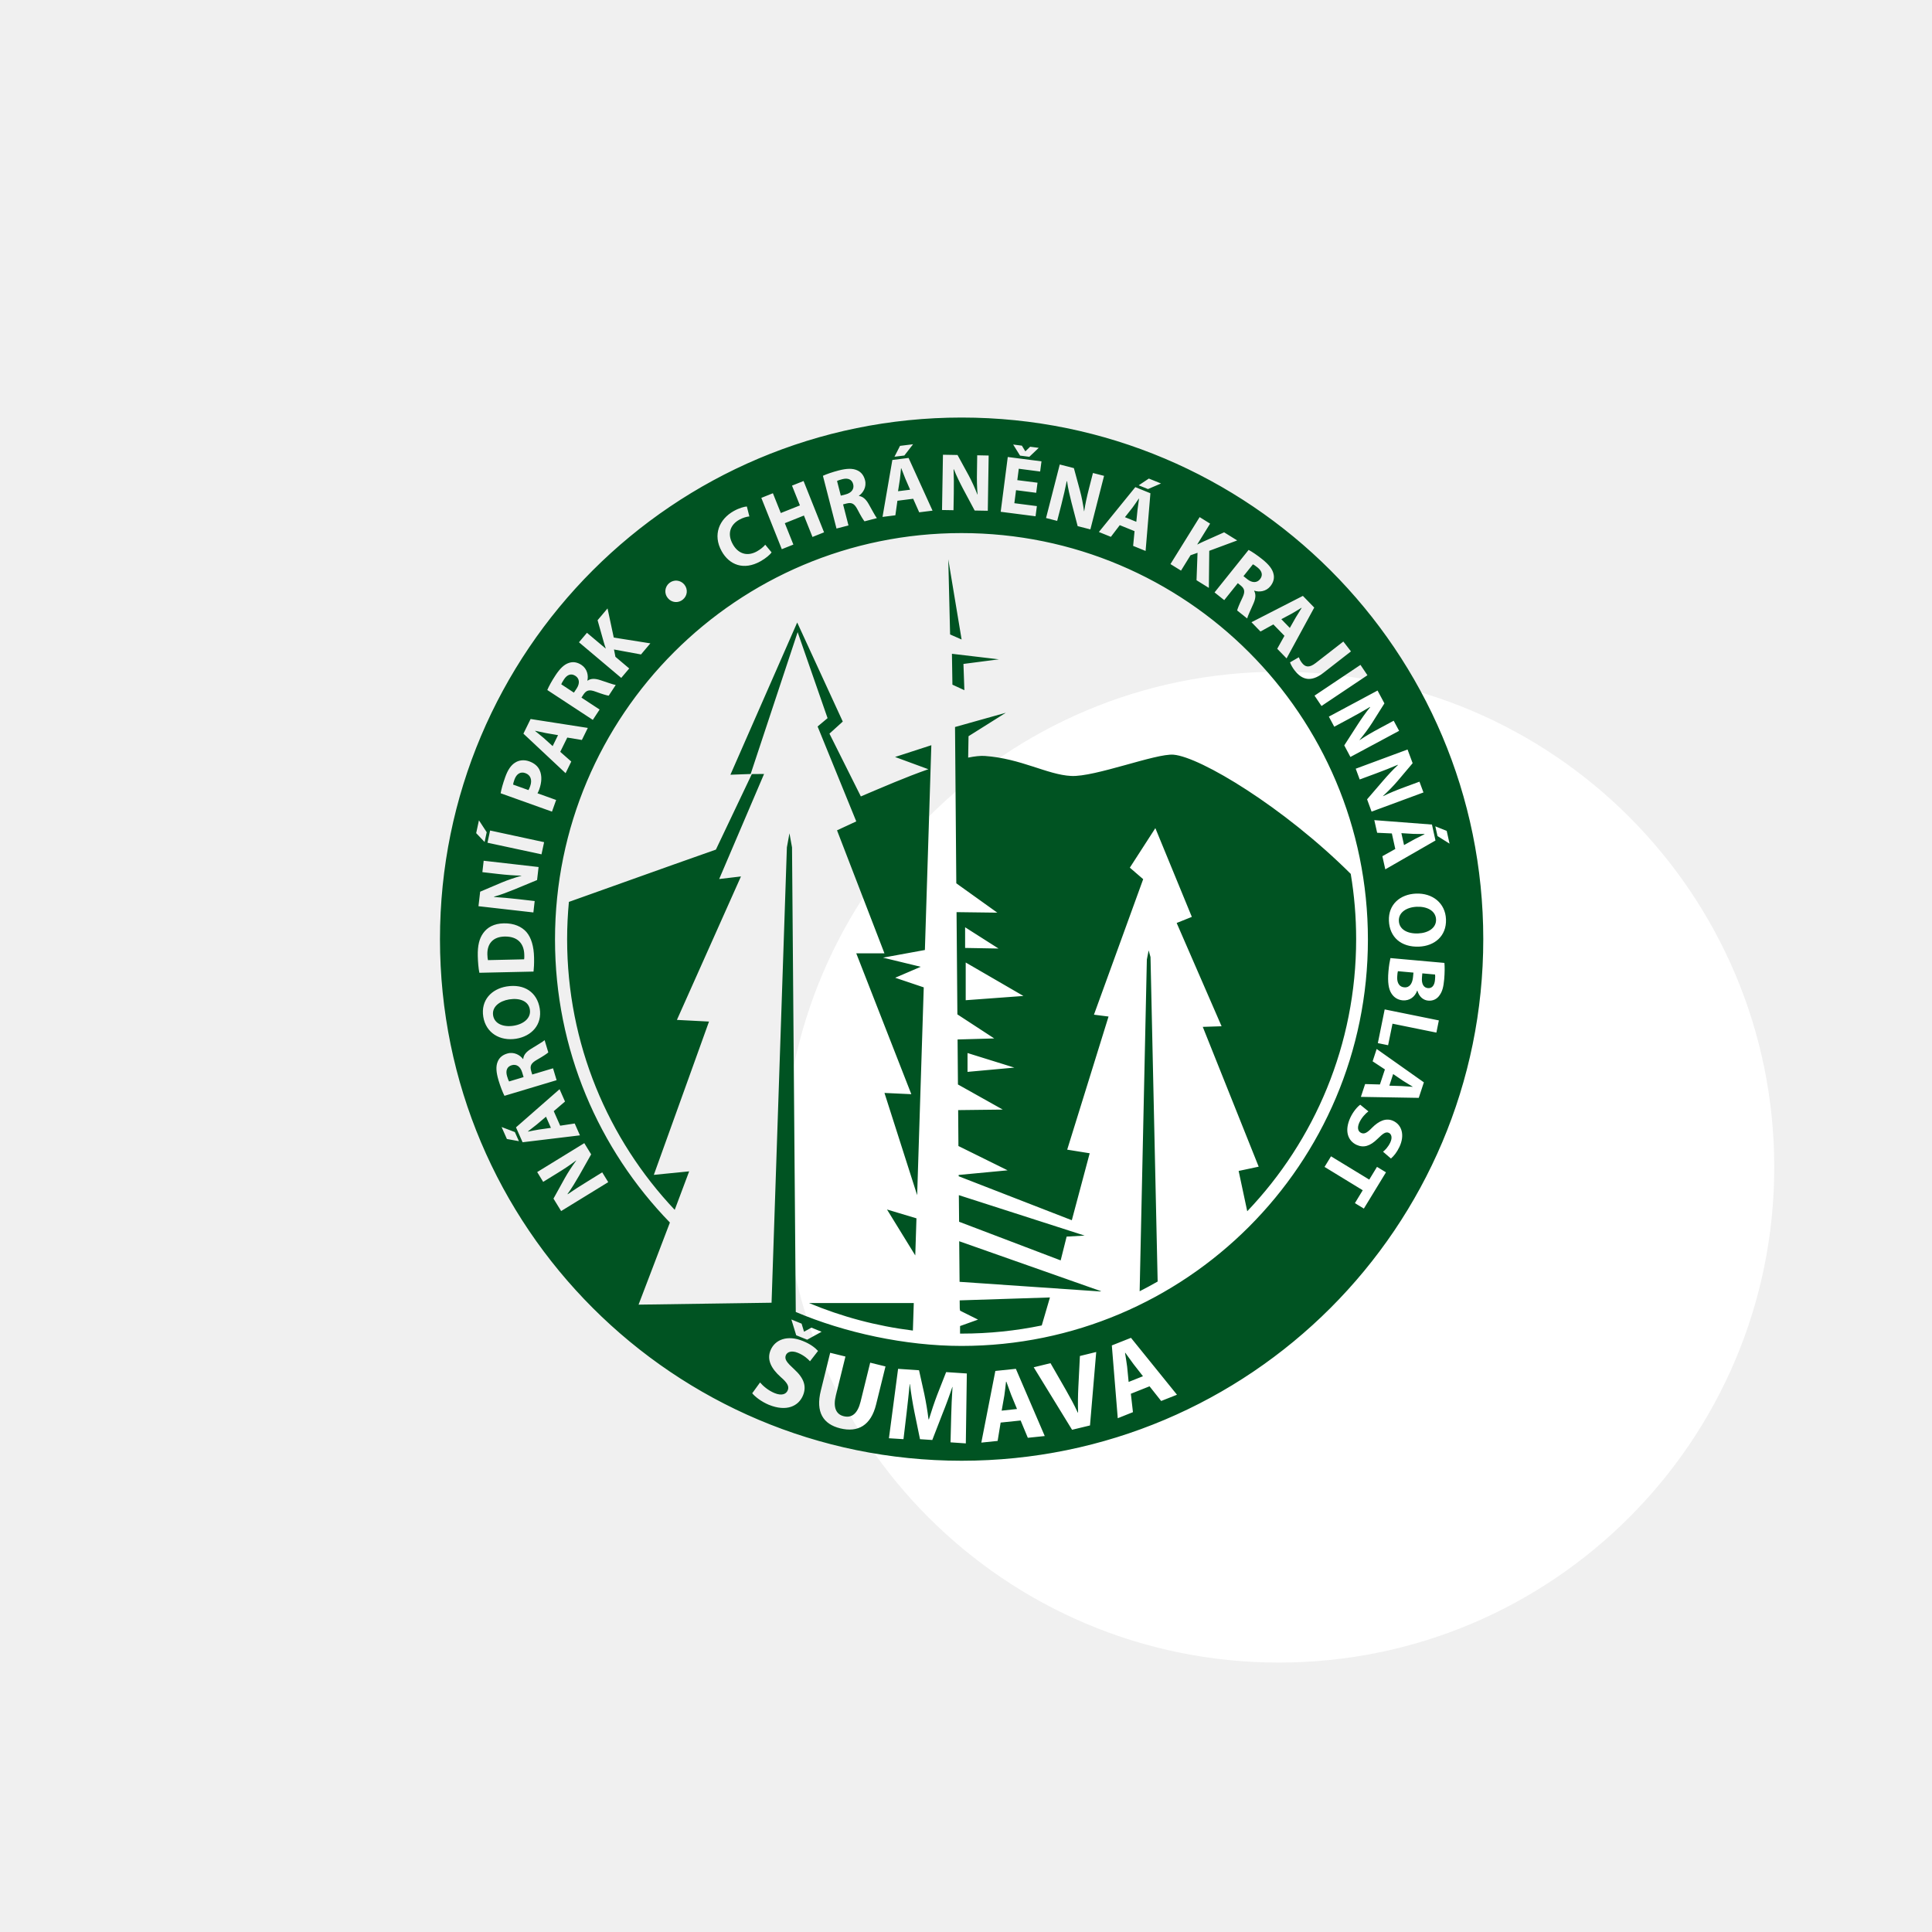
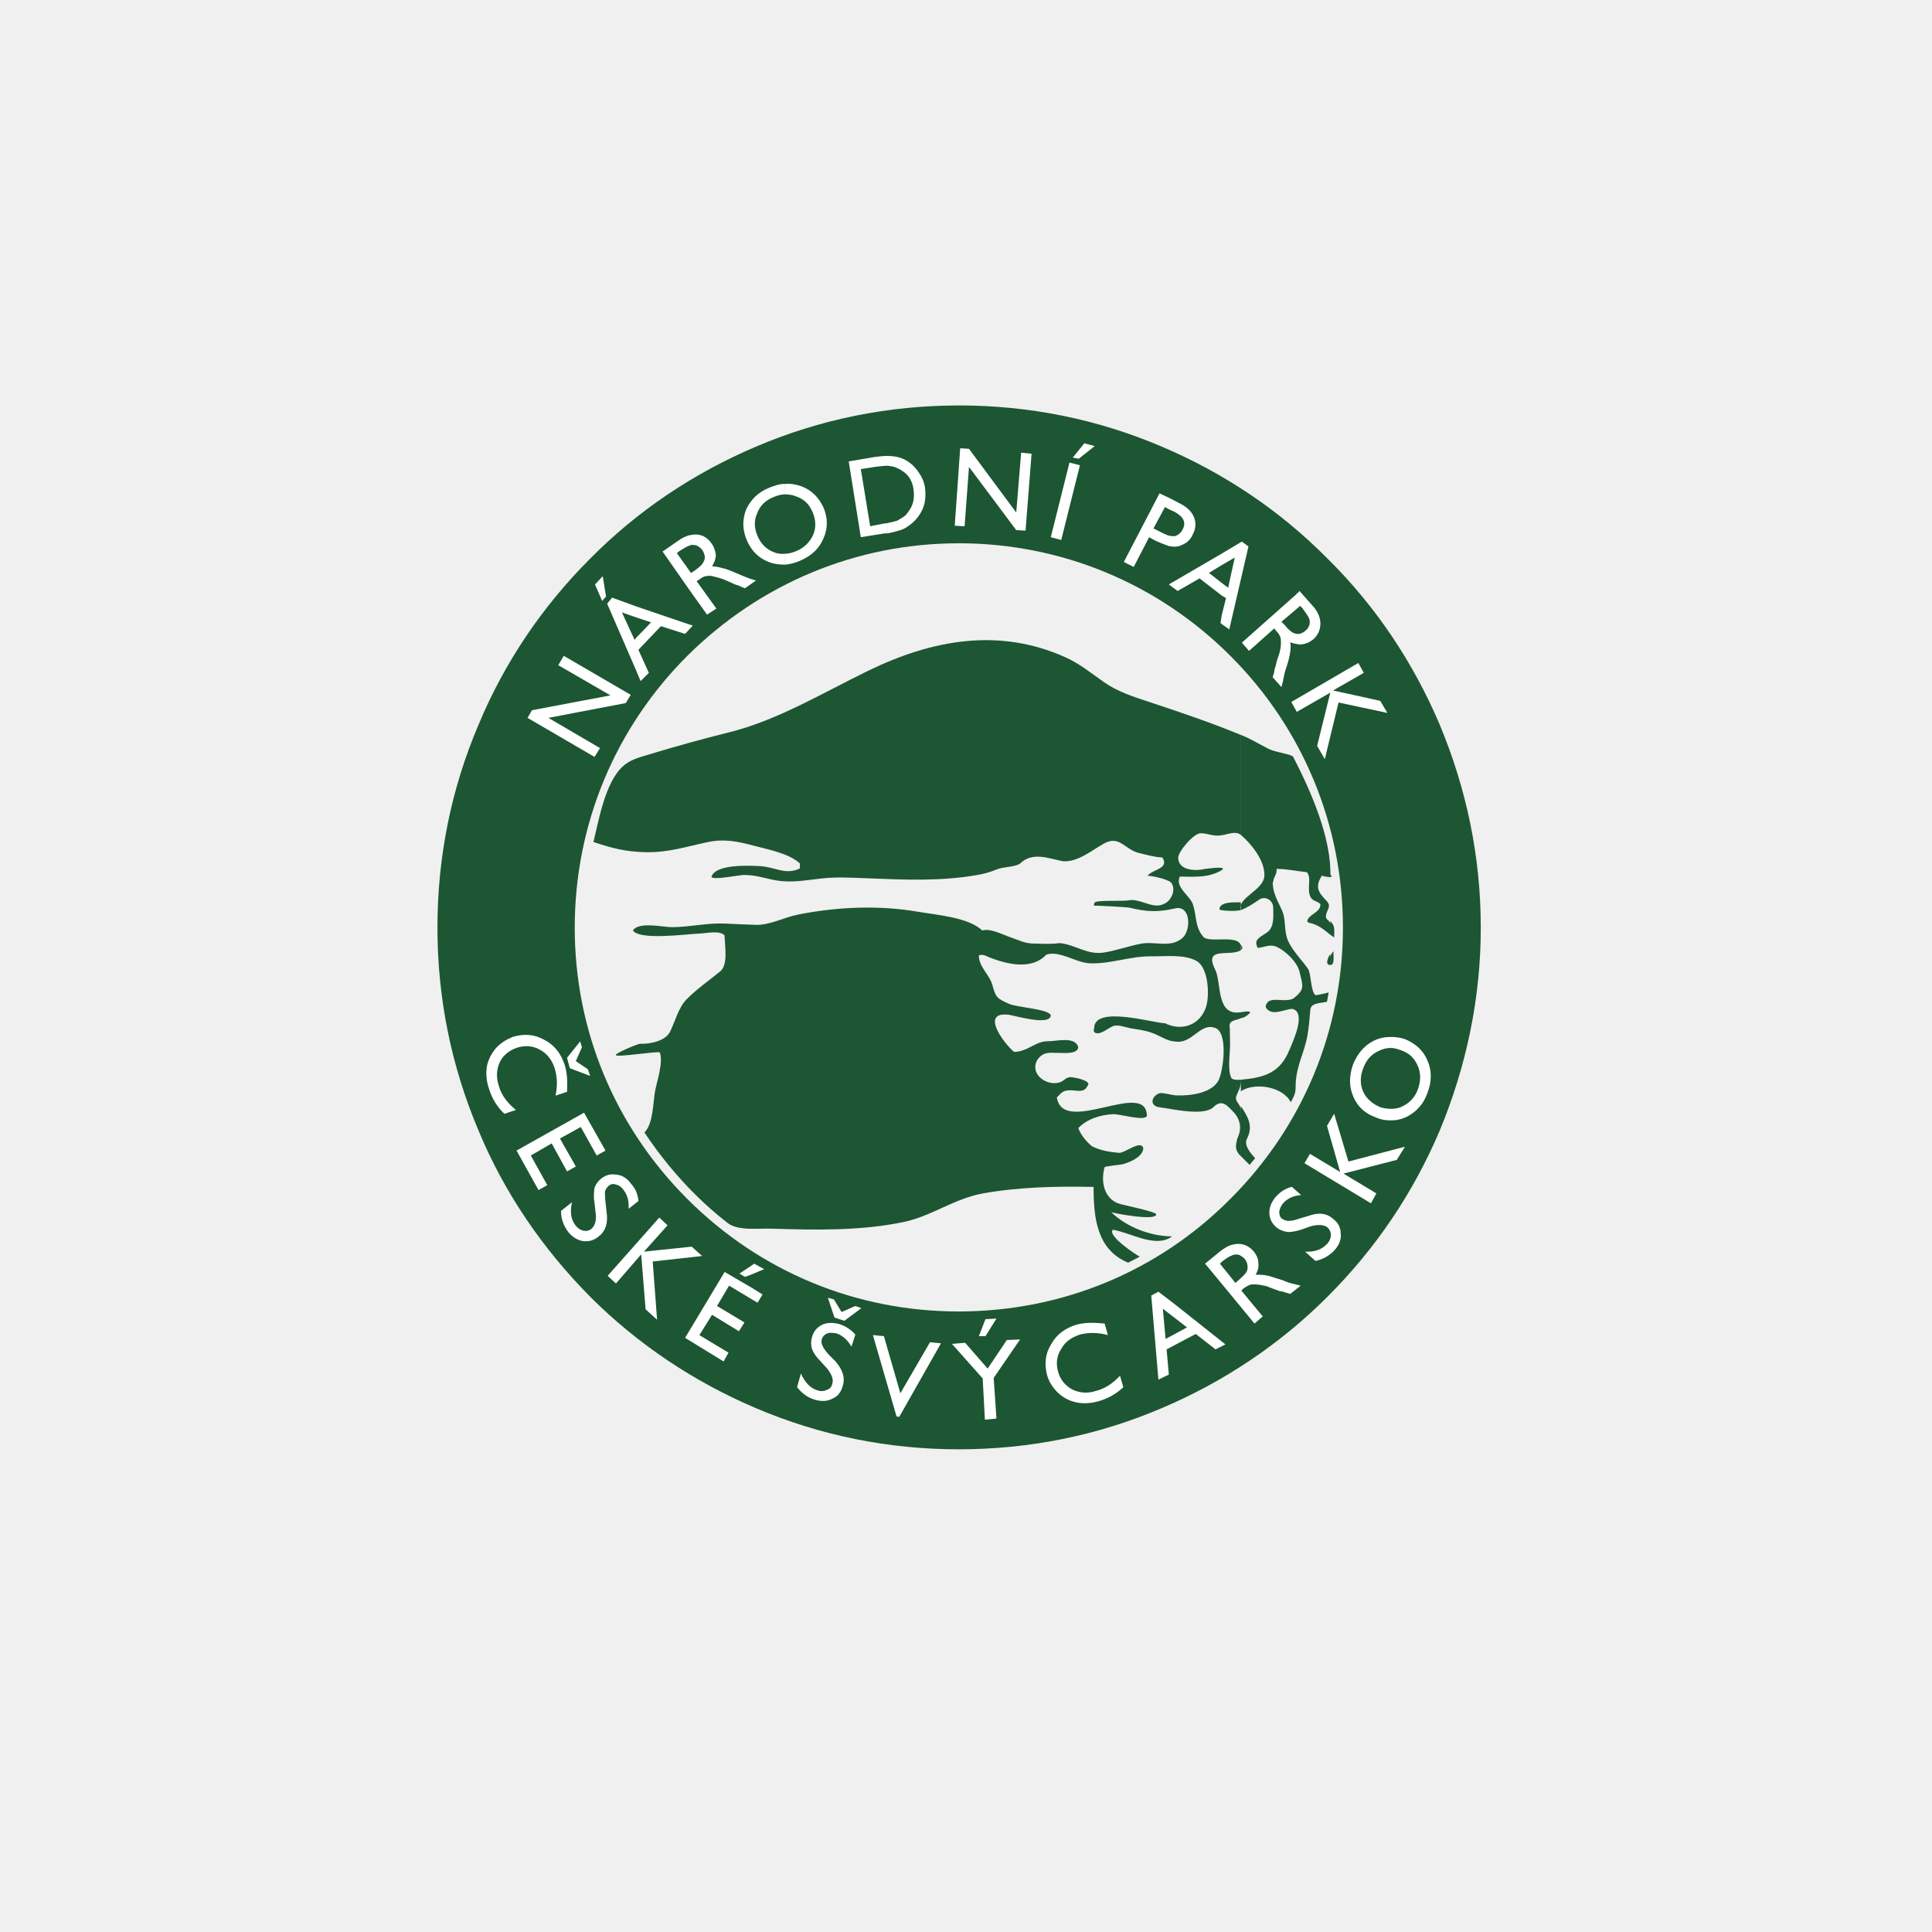
- <svg xmlns="http://www.w3.org/2000/svg" version="1.1" id="Layer_2" x="0px" y="0px" width="100px" height="100px" viewBox="0 0 100 100" enable-background="new 0 0 100 100" xml:space="preserve">
-   <polygon fill-rule="evenodd" clip-rule="evenodd" fill="#FFFFFF" points="48.22,67.893 48.757,67.946 46.717,71.543 46.583,71.517   45.429,67.544 45.966,67.598 46.771,70.389 " />
-   <path fill-rule="evenodd" clip-rule="evenodd" fill="#FFFFFF" d="M51.469,66.738l-0.537,0.859h-0.322l0.322-0.832L51.469,66.738  L51.469,66.738z M51.979,67.785l0.645-0.026l-1.289,1.878l0.135,1.986l-0.564,0.055l-0.107-2.014l-1.502-1.69l0.645-0.054l1.1,1.262  L51.979,67.785z" />
-   <path fill-rule="evenodd" clip-rule="evenodd" fill="#FFFFFF" d="M57.508,69.53l0.162,0.563c-0.35,0.322-0.752,0.563-1.262,0.697  c-0.402,0.107-0.779,0.107-1.102,0.027s-0.617-0.241-0.859-0.482c-0.24-0.242-0.43-0.537-0.51-0.859  c-0.133-0.537-0.08-1.047,0.215-1.503c0.27-0.483,0.699-0.778,1.234-0.94c0.404-0.107,0.832-0.107,1.369-0.053l0.162,0.563  c-0.51-0.134-0.939-0.134-1.369-0.026c-0.402,0.134-0.725,0.348-0.912,0.697c-0.215,0.322-0.27,0.697-0.162,1.101  s0.35,0.698,0.697,0.886c0.322,0.161,0.727,0.215,1.129,0.08C56.756,70.174,57.158,69.906,57.508,69.53z" />
-   <path fill-rule="evenodd" clip-rule="evenodd" fill="#FFFFFF" d="M66.193,86.054c14.162,0,25.642-11.479,25.642-25.642  c0-14.162-11.479-25.642-25.642-25.642S40.551,46.25,40.551,60.412C40.551,74.574,52.031,86.054,66.193,86.054L66.193,86.054z" />
-   <g>
-     <path fill-rule="evenodd" clip-rule="evenodd" fill="#005322" d="M73.139,50.562l0.021-0.22l-0.805-0.073   c-0.019,0.064-0.025,0.139-0.033,0.249c-0.027,0.291,0.063,0.56,0.363,0.586C72.975,51.131,73.111,50.882,73.139,50.562   L73.139,50.562z M73.905,51.144c0.215,0.021,0.346-0.136,0.37-0.427c0.015-0.143,0.013-0.224,0.004-0.276l-0.66-0.06l-0.019,0.214   C73.571,50.936,73.694,51.125,73.905,51.144L73.905,51.144z M74.33,47.589c-0.019-0.444-0.462-0.677-0.996-0.655   c-0.538,0.022-0.948,0.297-0.929,0.729v0.004c0.017,0.437,0.438,0.671,0.997,0.647C73.916,48.295,74.347,48.036,74.33,47.589   L74.33,47.589z M72.109,55.592l-0.196,0.602l0.632,0.021c0.176,0.008,0.396,0.028,0.569,0.039l0.002-0.011   c-0.147-0.092-0.34-0.201-0.484-0.295L72.109,55.592L72.109,55.592z M58.668,70.603c-0.133-0.179-0.295-0.409-0.422-0.583   l-0.014,0.006c0.035,0.219,0.08,0.495,0.108,0.709l0.078,0.794l0.742-0.296L58.668,70.603L58.668,70.603z M51.985,72.229   l-0.139,0.786l0.794-0.086l-0.304-0.737c-0.08-0.209-0.172-0.473-0.247-0.676l-0.017,0.002   C52.046,71.735,52.018,72.015,51.985,72.229L51.985,72.229z M59.361,49.664l-0.373,17.171c0.315-0.16,0.626-0.327,0.932-0.503   l-0.37-16.795l-0.096-0.346L59.361,49.664L59.361,49.664z M54.345,67.156l-4.672,0.151l0.004,0.419l0.015,0.114l0.93,0.463   l-0.93,0.333v0.391c0.027,0,0.056,0,0.083,0c1.421,0,2.807-0.146,4.146-0.422L54.345,67.156L54.345,67.156z M56.997,66.835   l-7.349-2.589l0.019,2.101l7.282,0.499L56.997,66.835L56.997,66.835z M56.141,63.954l-6.511-2.093l0.013,1.377l5.257,2l0.309-1.232   L56.141,63.954L56.141,63.954z M51.683,49.096l-1.729-0.031v-1.07L51.683,49.096L51.683,49.096z M49.985,49.819l2.987,1.732   l-2.987,0.22V49.819L49.985,49.819z M52.502,55.259l-2.423,0.221v-0.975L52.502,55.259L52.502,55.259z M52.062,36.892l-2.63,0.738   l0.066,8.09l2.122,1.519l-2.109-0.027l0.043,5.292l1.907,1.245l-1.897,0.054l0.019,2.329l2.32,1.3l-2.309,0.027l0.014,1.859   l2.546,1.258l-2.533,0.239v0.068l5.856,2.276l0.925-3.466l-1.164-0.187l2.14-6.89l-0.755-0.096l2.548-7.014l-0.691-0.596   l1.321-2.046l1.888,4.594l-0.785,0.315l2.325,5.346l-0.974,0.031l2.894,7.237l-1.037,0.221l0.445,2.086   c3.492-3.664,5.637-8.626,5.637-14.084c0-1.15-0.096-2.279-0.28-3.378c-3.462-3.448-7.779-6.049-9.168-6.169   c-0.913-0.079-4.079,1.167-5.309,1.1c-1.229-0.062-2.588-0.905-4.466-1.035c-0.224-0.015-0.516,0.016-0.859,0.086l0.019-1.108   L52.062,36.892L52.062,36.892z M51.703,34.127l-2.431-0.287l0.025,1.598l0.619,0.286l-0.048-1.359L51.703,34.127L51.703,34.127z    M49.773,33.101l-0.69-4.148l0.094,3.886L49.773,33.101L49.773,33.101z M45.911,62.603l1.463,2.378l0.062-1.92L45.911,62.603   L45.911,62.603z M47.297,67.444h-5.425c1.69,0.708,3.497,1.192,5.379,1.426L47.297,67.444L47.297,67.444z M38.854,40.062   l2.432-7.342l1.549,4.451l-0.516,0.432l2.001,4.912l-0.996,0.463l2.455,6.367h-1.459l2.85,7.29l-1.39-0.065l1.692,5.292   l0.341-10.756l-1.478-0.498l1.322-0.567l-1.952-0.473l2.167-0.396l0.334-10.6l-1.878,0.609l1.723,0.634   c-1.203,0.421-2.34,0.921-3.494,1.408l-1.625-3.25l0.69-0.625l-2.359-5.128l-3.457,7.88L38.854,40.062L38.854,40.062z    M29.354,48.612c0,5.421,2.117,10.354,5.569,14.01l0.748-1.993l-1.829,0.182l2.856-7.935l-1.661-0.086l3.315-7.425l-1.127,0.133   l2.323-5.438l-0.634,0.006l-1.859,3.909c-2.895,1.017-6.222,2.218-7.609,2.707C29.387,47.317,29.354,47.961,29.354,48.612   L29.354,48.612z M27.777,58.209c-0.136,0.11-0.313,0.243-0.448,0.349l0.006,0.014c0.17-0.034,0.387-0.08,0.556-0.106l0.625-0.088   l-0.255-0.578L27.777,58.209L27.777,58.209z M26.488,55.135c-0.248,0.072-0.327,0.283-0.242,0.569   c0.044,0.149,0.078,0.233,0.104,0.272l0.751-0.225l-0.073-0.243C26.936,55.199,26.727,55.064,26.488,55.135L26.488,55.135z    M25.524,52.56c0.071,0.438,0.539,0.617,1.066,0.531c0.533-0.086,0.905-0.409,0.835-0.837l0-0.004   c-0.071-0.43-0.517-0.609-1.07-0.521C25.85,51.811,25.452,52.119,25.524,52.56L25.524,52.56z M25.226,49.403   c0.003,0.142,0.017,0.237,0.031,0.293l1.872-0.042c0.012-0.056,0.01-0.148,0.008-0.225c-0.009-0.59-0.341-0.968-1.023-0.954   C25.518,48.489,25.212,48.844,25.226,49.403L25.226,49.403z M27.193,40.017c-0.247-0.089-0.456,0.029-0.566,0.337   c-0.043,0.12-0.065,0.207-0.069,0.256l0.795,0.285c0.03-0.049,0.055-0.107,0.088-0.199C27.558,40.372,27.465,40.113,27.193,40.017   L27.193,40.017z M28.605,38.618l0.279-0.567l-0.623-0.107c-0.173-0.033-0.39-0.083-0.557-0.118l-0.005,0.011   c0.135,0.109,0.309,0.247,0.438,0.358L28.605,38.618L28.605,38.618z M29.847,35.637c0.177-0.269,0.146-0.517-0.063-0.654   c-0.216-0.142-0.428-0.068-0.591,0.181c-0.085,0.131-0.128,0.21-0.143,0.255l0.655,0.432L29.847,35.637L29.847,35.637z    M44.161,25.065c-0.062-0.25-0.27-0.338-0.557-0.264c-0.152,0.04-0.237,0.069-0.279,0.094l0.195,0.76l0.246-0.063   C44.078,25.512,44.223,25.309,44.161,25.065L44.161,25.065z M46.482,25.426l0.626-0.078l-0.251-0.58   c-0.067-0.164-0.146-0.371-0.208-0.531l-0.012,0.002c-0.017,0.173-0.036,0.395-0.058,0.564L46.482,25.426L46.482,25.426z    M58.879,26.377c0.021-0.175,0.053-0.394,0.076-0.563l-0.013-0.005c-0.097,0.143-0.222,0.327-0.323,0.464l-0.392,0.496l0.588,0.238   L58.879,26.377L58.879,26.377z M65.218,29.979c0.162-0.202,0.108-0.419-0.125-0.605c-0.122-0.097-0.197-0.146-0.241-0.166   l-0.49,0.613l0.198,0.158C64.812,30.181,65.062,30.174,65.218,29.979L65.218,29.979z M66.322,32.049l0.439,0.453l0.312-0.55   c0.09-0.151,0.21-0.339,0.3-0.485l-0.01-0.008c-0.149,0.091-0.335,0.208-0.484,0.292L66.322,32.049L66.322,32.049z M73.224,43.434   c0.156-0.081,0.356-0.177,0.508-0.255l-0.002-0.013c-0.173,0-0.396,0.002-0.567-0.004l-0.628-0.038l0.138,0.617L73.224,43.434   L73.224,43.434z M74.881,43.006l0.147,0.661l-0.622-0.391l-0.114-0.505L74.881,43.006L74.881,43.006z M74.118,42.679l0.182,0.825   l-2.597,1.493l-0.152-0.68l0.669-0.374l-0.178-0.804l-0.761-0.035l-0.147-0.654L74.118,42.679L74.118,42.679z M73.678,41.017   l-2.685,0.992l-0.233-0.636l0.822-0.956c0.23-0.267,0.507-0.572,0.773-0.817l-0.005-0.015c-0.352,0.152-0.728,0.3-1.163,0.461   l-0.809,0.299l-0.206-0.557l2.682-0.994l0.264,0.709l-0.779,0.921c-0.223,0.264-0.499,0.542-0.757,0.778l0.004,0.008   c0.342-0.167,0.699-0.314,1.104-0.463l0.781-0.288L73.678,41.017L73.678,41.017z M72.418,37.828l-2.521,1.352l-0.318-0.599   l0.683-1.061c0.192-0.297,0.426-0.637,0.656-0.915l-0.008-0.014c-0.327,0.198-0.679,0.397-1.09,0.617l-0.759,0.407l-0.28-0.523   l2.521-1.35l0.355,0.665l-0.643,1.02c-0.186,0.292-0.422,0.605-0.645,0.874l0.005,0.007c0.315-0.212,0.65-0.406,1.031-0.61   l0.732-0.393L72.418,37.828L72.418,37.828z M70.778,34.95L68.4,36.542l-0.36-0.536l2.378-1.592L70.778,34.95L70.778,34.95z    M69.926,33.716l-1.426,1.11c-0.645,0.5-1.108,0.366-1.49-0.125c-0.097-0.122-0.194-0.29-0.239-0.417l0.455-0.264   c0.033,0.089,0.085,0.193,0.164,0.292c0.166,0.214,0.368,0.273,0.716,0.002l1.425-1.108L69.926,33.716L69.926,33.716z    M68.025,31.448l-1.432,2.631l-0.484-0.499l0.374-0.67l-0.574-0.59l-0.667,0.367l-0.466-0.481l2.661-1.363L68.025,31.448   L68.025,31.448z M65.918,29.709c0.053,0.214,0,0.429-0.164,0.634c-0.227,0.282-0.585,0.315-0.834,0.23l-0.006,0.011   c0.104,0.187,0.075,0.402-0.035,0.653c-0.133,0.311-0.301,0.654-0.326,0.775l-0.518-0.414c0.021-0.092,0.107-0.316,0.265-0.642   c0.161-0.332,0.124-0.482-0.082-0.651l-0.149-0.12l-0.703,0.878l-0.501-0.4l1.763-2.2c0.188,0.1,0.441,0.271,0.714,0.489   C65.67,29.217,65.862,29.453,65.918,29.709L65.918,29.709z M64.037,27.973l-1.446,0.537l-0.021,1.919l-0.638-0.396l0.052-1.421   l-0.364,0.129l-0.491,0.794l-0.546-0.338l1.51-2.431l0.542,0.337l-0.665,1.075l0.006,0.005c0.112-0.06,0.225-0.111,0.335-0.162   l1.05-0.468L64.037,27.973L64.037,27.973z M60.094,25.025l-0.675,0.289l-0.48-0.194l0.525-0.35L60.094,25.025L60.094,25.025z    M58.764,25.214l0.781,0.317l-0.249,2.986l-0.645-0.262l0.073-0.763l-0.765-0.31l-0.46,0.605l-0.621-0.251L58.764,25.214   L58.764,25.214z M57.146,24.63l-0.708,2.771l-0.659-0.169l-0.318-1.22c-0.087-0.342-0.183-0.743-0.23-1.102l-0.017-0.004   c-0.075,0.375-0.166,0.768-0.28,1.22l-0.215,0.835l-0.576-0.148l0.71-2.771l0.731,0.188l0.315,1.162   c0.092,0.334,0.163,0.721,0.21,1.065l0.009,0.002c0.057-0.375,0.139-0.752,0.247-1.171l0.206-0.806L57.146,24.63L57.146,24.63z    M53.907,23.879l-0.069,0.527l-1.106-0.144l-0.076,0.59l1.046,0.133l-0.069,0.522l-1.043-0.135l-0.087,0.674l1.166,0.15   l-0.069,0.526l-1.804-0.232l0.366-2.836L53.907,23.879L53.907,23.879z M53.765,23.181l-0.487,0.463l-0.48-0.062l-0.357-0.573   l0.451,0.058l0.176,0.289l0.009,0.001l0.243-0.234L53.765,23.181L53.765,23.181z M51.173,23.578l-0.045,2.859l-0.679-0.012   l-0.595-1.113c-0.164-0.312-0.349-0.68-0.48-1.018h-0.017c0.017,0.383,0.017,0.786,0.011,1.252l-0.015,0.862l-0.594-0.01   l0.048-2.861l0.754,0.013l0.578,1.058c0.164,0.303,0.324,0.663,0.451,0.988h0.009c-0.033-0.379-0.04-0.766-0.031-1.198l0.012-0.832   L51.173,23.578L51.173,23.578z M48.268,26.431l-0.69,0.086l-0.312-0.701l-0.816,0.103l-0.106,0.753l-0.665,0.083l0.509-2.947   l0.84-0.105L48.268,26.431L48.268,26.431z M47.26,22.994l-0.451,0.583l-0.511,0.063l0.287-0.562L47.26,22.994L47.26,22.994z    M45.387,26.818l-0.64,0.166c-0.062-0.072-0.189-0.275-0.355-0.598c-0.168-0.328-0.31-0.389-0.569-0.326l-0.185,0.047l0.279,1.09   l-0.62,0.16l-0.703-2.73c0.193-0.089,0.482-0.189,0.819-0.277c0.411-0.104,0.715-0.117,0.954-0.007   c0.202,0.087,0.341,0.258,0.407,0.512c0.09,0.351-0.1,0.657-0.316,0.804l0.004,0.013c0.212,0.029,0.366,0.182,0.501,0.419   C45.132,26.385,45.307,26.726,45.387,26.818L45.387,26.818z M41.592,24.897l1.061,2.656l-0.599,0.24l-0.443-1.109l-0.989,0.396   l0.443,1.107l-0.599,0.239l-1.06-2.656l0.599-0.24l0.409,1.024l0.99-0.394l-0.41-1.024L41.592,24.897L41.592,24.897z    M39.178,28.539c0.175-0.097,0.342-0.233,0.431-0.345l0.329,0.399c-0.074,0.104-0.278,0.294-0.579,0.462   c-0.863,0.481-1.61,0.187-2.006-0.525c-0.472-0.849-0.127-1.657,0.628-2.08c0.294-0.162,0.55-0.227,0.676-0.234l0.13,0.514   c-0.138,0.014-0.32,0.059-0.524,0.172c-0.447,0.247-0.645,0.712-0.333,1.268C38.207,28.667,38.679,28.817,39.178,28.539   L39.178,28.539z M35.343,31.035l-0.002,0.001c-0.232,0.192-0.574,0.165-0.773-0.077c-0.202-0.24-0.162-0.586,0.073-0.78   c0.236-0.194,0.58-0.164,0.78,0.078C35.617,30.497,35.584,30.838,35.343,31.035L35.343,31.035z M33.662,33.3l-0.484,0.574   l-1.398-0.257l0.074,0.379l0.714,0.603l-0.413,0.489l-2.188-1.844l0.414-0.49l0.968,0.814l0.005-0.006   c-0.043-0.12-0.078-0.238-0.112-0.355l-0.311-1.105l0.515-0.61L31.768,33L33.662,33.3L33.662,33.3z M30.095,34.416   c0.301,0.198,0.369,0.552,0.308,0.807l0.011,0.007c0.176-0.123,0.393-0.112,0.653-0.028c0.323,0.104,0.682,0.238,0.803,0.252   l-0.363,0.554c-0.095-0.012-0.325-0.076-0.665-0.203c-0.346-0.131-0.491-0.079-0.642,0.142l-0.104,0.162l0.94,0.616l-0.352,0.536   l-2.356-1.546c0.082-0.195,0.229-0.465,0.42-0.755c0.232-0.354,0.449-0.568,0.699-0.648C29.658,34.24,29.875,34.271,30.095,34.416   L30.095,34.416z M27.464,37.216l2.961,0.461l-0.307,0.624l-0.756-0.125l-0.364,0.739l0.571,0.502l-0.294,0.603l-2.183-2.046   L27.464,37.216L27.464,37.216z M27.39,39.406c0.268,0.095,0.461,0.26,0.55,0.477c0.118,0.275,0.1,0.616-0.029,0.976   c-0.029,0.081-0.059,0.149-0.091,0.201l0.966,0.347L28.57,42.01l-2.657-0.951c0.036-0.2,0.106-0.472,0.24-0.844   c0.134-0.375,0.302-0.616,0.514-0.744C26.863,39.343,27.126,39.312,27.39,39.406L27.39,39.406z M25.368,42.987l2.795,0.603   l-0.135,0.63l-2.796-0.601L25.368,42.987L25.368,42.987z M25.192,43.076l-0.109,0.506l-0.436-0.459l0.143-0.663L25.192,43.076   L25.192,43.076z M24.73,49.482c-0.012-0.547,0.082-0.907,0.279-1.181c0.214-0.303,0.558-0.498,1.067-0.509   c0.547-0.011,0.93,0.18,1.169,0.446c0.257,0.296,0.386,0.756,0.398,1.317c0.008,0.334-0.009,0.576-0.027,0.734l-2.804,0.062   C24.765,50.115,24.738,49.806,24.73,49.482L24.73,49.482z M26.989,45.322c-0.38-0.005-0.766-0.036-1.194-0.084l-0.827-0.096   l0.067-0.59l2.842,0.325l-0.078,0.674l-1.165,0.482c-0.328,0.133-0.711,0.283-1.06,0.378l-0.002,0.017   c0.381,0.022,0.783,0.061,1.248,0.112l0.855,0.098l-0.067,0.59l-2.842-0.323l0.087-0.751l1.108-0.471   c0.318-0.134,0.691-0.258,1.027-0.353L26.989,45.322L26.989,45.322z M25.015,52.631c-0.14-0.866,0.432-1.443,1.209-1.572   c0.932-0.15,1.578,0.316,1.712,1.137l0.001,0.004c0.135,0.834-0.416,1.432-1.22,1.564C25.87,53.9,25.149,53.457,25.015,52.631   L25.015,52.631z M25.757,54.96c0.08-0.208,0.243-0.354,0.496-0.428c0.346-0.104,0.659,0.072,0.816,0.282l0.013-0.004   c0.02-0.214,0.167-0.374,0.398-0.518c0.287-0.182,0.62-0.368,0.709-0.453l0.191,0.634c-0.07,0.064-0.269,0.2-0.583,0.378   c-0.322,0.182-0.376,0.327-0.304,0.583l0.055,0.183l1.077-0.322l0.185,0.615l-2.699,0.809c-0.097-0.189-0.209-0.475-0.309-0.807   C25.682,55.504,25.657,55.201,25.757,54.96L25.757,54.96z M25.962,58.334l0.687,0.262l0.21,0.471l-0.622-0.113L25.962,58.334   L25.962,58.334z M27.049,59.123l-0.341-0.771l2.255-1.975l0.282,0.638l-0.583,0.499l0.333,0.752l0.752-0.114l0.271,0.613   L27.049,59.123L27.049,59.123z M27.805,60.666l2.438-1.497l0.355,0.58l-0.62,1.098c-0.176,0.306-0.387,0.659-0.602,0.952   l0.009,0.014c0.314-0.218,0.654-0.436,1.052-0.679l0.733-0.454l0.312,0.508l-2.438,1.496l-0.396-0.644l0.583-1.054   c0.168-0.305,0.386-0.63,0.591-0.911l-0.004-0.009c-0.302,0.231-0.625,0.445-0.994,0.67l-0.709,0.437L27.805,60.666L27.805,60.666z    M33.052,67.528l1.622-4.25c-3.679-3.787-5.947-8.952-5.947-14.648c0-11.618,9.418-21.038,21.038-21.038   c11.618,0,21.038,9.419,21.038,21.038c0,11.616-9.42,21.035-21.038,21.035c-2.91,0-6.057-0.688-8.576-1.758L40.995,43.86   l-0.133-0.729l-0.133,0.729l-0.793,23.569L33.052,67.528L33.052,67.528z M38.935,72.115l0.405-0.559   c0.156,0.185,0.432,0.42,0.754,0.551c0.348,0.142,0.591,0.071,0.68-0.147c0.085-0.207-0.027-0.393-0.373-0.693   c-0.476-0.427-0.719-0.884-0.521-1.37c0.233-0.572,0.89-0.809,1.673-0.488c0.385,0.153,0.628,0.341,0.788,0.515l-0.416,0.536   c-0.102-0.116-0.308-0.309-0.63-0.439c-0.328-0.134-0.55-0.044-0.62,0.124c-0.085,0.215,0.059,0.383,0.431,0.726   c0.503,0.457,0.651,0.878,0.46,1.349c-0.229,0.562-0.851,0.865-1.769,0.493C39.417,72.555,39.081,72.297,38.935,72.115   L38.935,72.115z M41.779,69.342l-0.567-0.229l-0.251-0.817l0.53,0.216l0.123,0.409l0.01,0.005l0.374-0.208l0.526,0.214   L41.779,69.342L41.779,69.342z M42.486,71.977l0.484-1.957l0.79,0.194l-0.497,2.017c-0.151,0.608,0.008,0.975,0.408,1.072   c0.417,0.103,0.719-0.133,0.873-0.756l0.497-2.015l0.792,0.195l-0.486,1.967c-0.266,1.085-0.939,1.464-1.856,1.238   C42.604,73.713,42.209,73.091,42.486,71.977L42.486,71.977z M46.011,74.444l0.474-3.593l1.084,0.073l0.273,1.229   c0.089,0.425,0.166,0.883,0.218,1.311h0.021c0.125-0.411,0.281-0.879,0.43-1.27l0.461-1.174l1.071,0.071l-0.052,3.619l-0.792-0.055   l0.035-1.383c0.013-0.436,0.031-0.952,0.067-1.482l-0.009-0.002c-0.149,0.452-0.334,0.955-0.503,1.37l-0.534,1.376l-0.636-0.042   l-0.292-1.422c-0.087-0.432-0.172-0.948-0.23-1.43l-0.01-0.002c-0.05,0.486-0.108,1.041-0.161,1.489l-0.162,1.364L46.011,74.444   L46.011,74.444z M50.793,74.669l0.726-3.709l1.062-0.11l1.495,3.479L53.2,74.42l-0.372-0.895l-1.035,0.107l-0.156,0.95   L50.793,74.669L50.793,74.669z M55.49,74.005l-1.985-3.235l0.869-0.212l0.793,1.38c0.221,0.391,0.428,0.761,0.618,1.178   l0.016-0.004c-0.014-0.444-0.008-0.888,0.014-1.317l0.081-1.609l0.844-0.207l-0.322,3.802L55.49,74.005L55.49,74.005z    M57.548,69.639l0.991-0.393l2.381,2.945l-0.818,0.324L59.5,71.755l-0.967,0.385l0.108,0.953l-0.786,0.314L57.548,69.639   L57.548,69.639z M68.558,60.399l0.335-0.548l1.979,1.205l0.401-0.659l0.465,0.282l-1.145,1.877l-0.463-0.282l0.405-0.667   L68.558,60.399L68.558,60.399z M71.993,59.964l-0.407-0.352c0.098-0.077,0.258-0.231,0.376-0.48   c0.119-0.254,0.056-0.432-0.072-0.495c-0.166-0.074-0.306,0.031-0.59,0.311c-0.385,0.378-0.722,0.478-1.088,0.308   c-0.434-0.204-0.646-0.71-0.313-1.42c0.14-0.296,0.355-0.55,0.506-0.656l0.423,0.344c-0.151,0.114-0.349,0.323-0.466,0.572   c-0.124,0.271-0.08,0.463,0.088,0.542c0.162,0.077,0.312-0.002,0.565-0.264c0.355-0.357,0.728-0.53,1.104-0.354   c0.441,0.208,0.601,0.736,0.316,1.343C72.295,59.657,72.139,59.843,71.993,59.964L71.993,59.964z M73.435,56.825l-2.996-0.051   l0.219-0.663l0.767,0.021l0.258-0.779l-0.636-0.419l0.209-0.639l2.443,1.727L73.435,56.825L73.435,56.825z M74.347,53.447   l-2.271-0.461L71.848,54.1l-0.531-0.108l0.354-1.745l2.804,0.569L74.347,53.447L74.347,53.447z M73.453,48.997   c-0.944,0.039-1.53-0.502-1.563-1.337v-0.004c-0.035-0.844,0.586-1.371,1.401-1.403c0.854-0.036,1.52,0.489,1.553,1.329   C74.877,48.46,74.24,48.965,73.453,48.997L73.453,48.997z M74.517,51.506c-0.122,0.188-0.33,0.31-0.592,0.286   c-0.249-0.021-0.468-0.189-0.563-0.518h-0.009c-0.114,0.318-0.384,0.534-0.752,0.504c-0.262-0.024-0.456-0.161-0.577-0.351   c-0.146-0.22-0.208-0.575-0.159-1.143c0.027-0.317,0.071-0.552,0.104-0.694l2.793,0.25c0.019,0.172,0.019,0.513-0.01,0.839   C74.717,51.072,74.658,51.311,74.517,51.506L74.517,51.506z M76.774,48.612c0-14.912-12.089-27-27-27   c-14.912,0-27.001,12.088-27.001,27c0,14.909,12.089,26.996,27.001,26.996C64.686,75.608,76.774,63.521,76.774,48.612   L76.774,48.612z" />
-   </g>
-   <rect x="37.582" y="31.582" fill="none" width="56.836" height="56.836" />
+ <svg xmlns="http://www.w3.org/2000/svg" width="100" height="100" viewBox="0 0 100 100">
+   <path fill-rule="evenodd" clip-rule="evenodd" fill="#1D5632" d="M63.683 62.055c-3.752 3.78-8.752 5.826-14.068 5.826v7.135c3.668 0 7.192-.71 10.518-2.132 3.212-1.363 6.108-3.297 8.582-5.77 2.5-2.5 4.434-5.37 5.8-8.583 1.39-3.354 2.13-6.878 2.13-10.516 0-3.667-.74-7.19-2.13-10.517-1.366-3.212-3.3-6.11-5.8-8.583-2.474-2.5-5.37-4.434-8.582-5.798-3.325-1.42-6.85-2.132-10.518-2.132v7.134c5.316 0 10.316 2.075 14.068 5.827 3.753 3.75 5.827 8.753 5.827 14.068 0 5.316-2.074 10.29-5.827 14.042zm-14.07 5.826c-5.284 0-10.26-2.045-14.04-5.825-3.75-3.752-5.825-8.726-5.825-14.04 0-5.315 2.075-10.317 5.826-14.068 3.78-3.752 8.755-5.827 14.04-5.827v-7.134c-3.61 0-7.162.71-10.487 2.132-3.21 1.364-6.11 3.297-8.583 5.798-2.473 2.473-4.434 5.37-5.77 8.583-1.42 3.324-2.132 6.85-2.132 10.516 0 3.638.71 7.16 2.132 10.516 1.335 3.212 3.297 6.082 5.77 8.584 2.473 2.472 5.372 4.405 8.583 5.77 3.326 1.42 6.878 2.13 10.487 2.13v-7.135z" />
+   <path fill-rule="evenodd" clip-rule="evenodd" fill="#fff" d="M26.707 57.45l-.597.2c-.34-.313-.625-.74-.796-1.28-.142-.427-.17-.795-.113-1.165.058-.34.228-.653.455-.938.256-.285.54-.455.88-.597.57-.17 1.11-.143 1.62.142.512.255.854.683 1.053 1.25.142.397.17.88.142 1.45l-.597.198c.114-.54.085-1.023-.057-1.45-.142-.426-.398-.738-.767-.937-.37-.198-.77-.228-1.195-.085-.398.142-.71.397-.88.768-.17.396-.17.795-.03 1.222.143.483.455.88.882 1.223zM30.23 57.593l1.11 1.96-.455.257-.824-1.478-1.08.597.825 1.448-.455.256-.796-1.45-1.08.626.853 1.534-.454.256-1.138-2.046zM30.828 62.765l-.057-.51c-.056-.314-.027-.57 0-.77.058-.17.172-.34.342-.48.256-.2.51-.258.824-.2.284.027.54.2.74.482.227.257.34.54.37.88l-.513.4c.028-.4-.056-.712-.255-.968-.114-.17-.256-.257-.398-.284-.143-.06-.256-.03-.37.056-.085.086-.17.172-.2.313 0 .142 0 .312.03.54l.056.51c.085.57-.057.996-.398 1.253-.256.227-.54.283-.824.254-.285-.056-.54-.198-.768-.48-.227-.314-.37-.654-.37-1.082l.57-.454c-.115.51-.058.908.198 1.222.113.142.256.228.398.255.142.03.284 0 .397-.084.2-.173.285-.457.228-.855zM35.802 64.527l.54.484-2.558.285.227 3.013-.595-.54-.228-2.843-1.307 1.508-.427-.4 2.672-3.012.427.4-1.222 1.363zM39.554 65.692l-.683.285v-.455l.17-.113.514.282zm-.682 1.536v-.597l.596.37-.255.426-.34-.198zm0-1.25l-.312.113-.286-.17.598-.397v.455zm0 .653l-1.365-.795-2.046 3.41 1.992 1.222.254-.455-1.506-.908.654-1.052 1.393.852.284-.455-1.42-.853.626-1.052 1.137.683v-.597zM44.583 67.71l-.88.654-.512-.17-.34-1.023.312.086.398.653.71-.313.313.113zm-1.79 3.1l-.34-.37c-.228-.228-.37-.455-.427-.626-.056-.198-.056-.398 0-.597.086-.313.256-.512.54-.654.256-.114.568-.114.882-.027.34.113.597.284.824.54l-.2.624c-.2-.342-.454-.57-.766-.683-.2-.028-.34-.056-.484 0-.142.058-.228.143-.283.285-.03.112-.03.227.027.34.057.144.17.285.312.454l.368.37c.37.427.513.853.37 1.28-.084.312-.256.54-.54.652-.256.142-.57.142-.88.058-.4-.114-.684-.342-.94-.654l.2-.71c.2.454.483.768.88.88.17.058.314.03.456-.028.17-.057.255-.17.284-.31.085-.228-.03-.513-.284-.825zM48.137 69.473l.568.056-2.16 3.808-.142-.028-1.222-4.206.57.056.852 2.955zM51.576 68.25l-.568.91h-.342l.342-.88.568-.03zm.54 1.108l.683-.027-1.366 1.99.143 2.102-.598.06-.114-2.134-1.59-1.79.682-.057 1.165 1.337.993-1.48zM57.97 71.206l.173.597c-.37.342-.797.597-1.336.738-.427.115-.825.115-1.167.03-.34-.085-.653-.256-.91-.51-.254-.258-.454-.57-.54-.91-.14-.57-.084-1.11.23-1.592.284-.513.74-.824 1.306-.996.428-.114.88-.114 1.45-.056l.17.597c-.538-.142-.993-.142-1.448-.028-.426.142-.768.368-.966.738-.228.342-.285.738-.172 1.165.114.428.37.74.738.938.342.17.77.228 1.195.085.482-.112.908-.396 1.278-.794zM61.438 68.705l-.624-.483v-.71l2.613 2.074-.51.257-1.024-.797-1.08.57v-.57l.625-.34zm-.624-.483l-.627-.482.143 1.563.484-.257v.57l-.43.227.115 1.307-.54.257-.37-4.35.37-.198.853.652v.71zM63.854 66.29l.084.113.172-.143c.228-.198.368-.34.426-.455.03-.085.057-.198.03-.312 0-.113-.06-.228-.144-.34-.085-.086-.172-.143-.285-.2-.085-.028-.2-.028-.283 0v-.54c.084-.028.17-.028.256-.028.312 0 .566.143.794.398.143.2.228.37.228.597.03.198-.026.398-.14.598.17 0 .34 0 .51.027.2.028.484.143.88.256.258.114.456.173.6.2l.34.085-.54.427-.284-.085c-.03 0-.03 0-.056-.028l-.2-.03-.313-.113-.37-.143c-.17-.028-.34-.085-.483-.085-.143-.03-.256 0-.34 0-.086.028-.2.084-.37.197l-.115.114 1.108 1.337-.426.37-1.08-1.31v-.907zm-.597-.995l-.114.114.712.88v.908l-1.48-1.79.798-.653c.228-.17.455-.313.683-.34v.54c-.03 0-.06 0-.085.027-.115.03-.286.142-.513.313zM67.833 63.475l-.484.172c-.284.085-.54.142-.74.114-.197-.028-.395-.113-.538-.227-.257-.228-.37-.484-.37-.77 0-.282.113-.566.34-.823.23-.255.485-.426.826-.51l.48.425c-.395.03-.708.17-.936.427-.113.143-.172.284-.198.426 0 .143.026.284.14.37.088.056.2.113.342.113s.312-.027.54-.112l.484-.143c.54-.2.965-.142 1.307.172.256.198.37.453.37.767.03.283-.085.567-.312.823-.256.285-.598.484-.994.568l-.54-.482c.512.027.88-.114 1.165-.426.114-.143.17-.285.17-.428 0-.17-.056-.284-.17-.397-.17-.142-.485-.172-.882-.058zM68.685 58.274l.37-.625.74 2.472 2.927-.768-.426.682-2.757.71 1.703 1.025-.283.512-3.44-2.074.284-.484 1.563.937zM71.98 57.393c.2 0 .43-.027.628-.14.368-.172.653-.484.796-.91.14-.428.14-.825-.03-1.193-.17-.4-.454-.654-.88-.797-.17-.058-.34-.113-.513-.113v-.568c.23 0 .485.028.74.113.54.228.938.568 1.165 1.108.228.51.228 1.08 0 1.678-.198.568-.568.967-1.05 1.222-.286.143-.57.2-.854.2v-.6zm-1.42-2.103c-.168.427-.168.853 0 1.222.173.37.485.626.882.797.2.056.37.083.54.083v.598c-.254 0-.48-.027-.738-.142-.568-.198-.966-.54-1.193-1.08-.227-.51-.227-1.05-.028-1.647.228-.567.57-.993 1.08-1.25.285-.143.568-.198.88-.198v.568c-.225 0-.425.056-.652.17-.37.17-.627.483-.77.88zM30.544 55.688l-1.052-.398-.142-.54.682-.852.086.312-.313.712.626.426zM28.896 34.43l.284-.484 3.467 2.018-.256.426-4.006.767 2.672 1.564-.285.456-3.466-2.02.227-.396 4.065-.768zM33.7 32.212l-.77-.256v-.568l2.928.995-.398.426-1.25-.398-1.166 1.222.54 1.194-.426.426-.228-.54V33.01l.77-.798zm-.77-.256l-.738-.256.654 1.42.085-.112v1.705l-1.505-3.468.255-.312 1.25.455v.568zm-1.732-2.13l.17 1.05-.2.228-.37-.853.4-.425zM35.745 29.625l.03.03.168-.115c.256-.17.4-.312.455-.426.058-.086.086-.2.086-.313-.028-.112-.057-.226-.142-.34-.058-.085-.17-.17-.285-.227-.085-.03-.2-.03-.312-.03v-.51c.114-.028.228-.028.34-.028.286.027.54.17.74.454.142.198.2.397.227.597 0 .198-.084.426-.198.596.143 0 .312.03.512.086.17.027.454.14.853.31.254.115.425.172.567.23l.34.112-.567.398-.286-.114c0-.028-.028-.028-.056-.028l-.172-.057-.312-.142-.34-.142c-.2-.058-.37-.114-.512-.142-.114-.03-.228-.03-.34 0-.086 0-.2.057-.342.17l-.143.085 1.023 1.42-.482.313-.854-1.194v-.995zm-.57-1.107l-.14.113.71.995v.995l-1.45-2.074.824-.57c.198-.14.425-.254.624-.283v.512c0 .03-.028.03-.028.03-.142.027-.312.14-.54.283zM40.634 28.66c.198 0 .397-.058.597-.143.4-.17.682-.455.854-.825.17-.397.142-.795-.03-1.193-.17-.398-.425-.654-.823-.797-.2-.085-.397-.113-.596-.113v-.54c.283-.028.57.028.824.113.54.2.91.568 1.165 1.108.228.54.228 1.08 0 1.593-.228.54-.625.91-1.222 1.165-.255.114-.51.17-.766.2v-.57zm-.598-2.93c-.426.172-.71.456-.852.855-.17.37-.143.767.03 1.165.168.397.454.682.822.824.2.085.4.113.598.085v.567c-.285 0-.57-.028-.852-.142-.513-.2-.882-.568-1.108-1.08-.256-.568-.256-1.108-.058-1.62.228-.512.625-.91 1.193-1.137.284-.114.54-.2.824-.2v.54c-.2.002-.4.058-.598.143zM45.95 27.067c.197-.028.34-.085.482-.113.142-.086.255-.143.37-.228.084-.057.17-.17.226-.256.257-.34.312-.71.257-1.137-.057-.427-.257-.768-.598-.966-.114-.086-.255-.143-.397-.2-.143-.027-.256-.056-.34-.056v-.51c.226 0 .425.027.624.084.34.113.625.312.853.597s.398.598.455.968c.028.284.028.54-.028.796-.058.256-.17.483-.34.71-.173.228-.372.398-.6.54-.14.086-.282.143-.396.17s-.285.086-.568.143v-.54zm-.684-2.898l-.71.112.483 2.956.738-.143c.057 0 .113 0 .17-.028v.54h-.142l-1.25.2-.625-3.923 1.337-.228c.228-.028.455-.057.683-.057v.51h-.086c-.114.002-.314.03-.598.06zM52.854 23.43l.54.056-.312 3.98-.482-.028-2.445-3.27-.228 3.07-.51-.028.283-4.008.455.028 2.445 3.298zM56.663 23.09l-.824.652-.313-.057.598-.74.538.144zm-1.307.85l.54.143-.966 3.865-.542-.142.968-3.865zM60.814 26.5l-.314-.143v-.597l.653.342c.314.17.54.397.653.682.114.312.087.598-.085.91-.084.198-.253.37-.425.454-.198.114-.397.17-.598.143-.056 0-.14-.027-.198-.027v-.54c.112.028.227.028.313.028.17-.057.312-.17.396-.34.2-.37.057-.655-.396-.91zm-.314-.143l-.2-.114-.597 1.108.57.286c.086.028.17.085.227.085v.54c-.17-.057-.397-.142-.653-.255l-.37-.2-.795 1.536-.513-.255 1.848-3.553.482.228v.597zM63.568 30.422l.342-1.563-.68.396v-.597l1.05-.626.34.256-.993 4.29-.397-.283v-.426l.228-.91-.228-.14v-.654l.338.256zm-.34-1.166l-.654.398.655.512v.653l-1.14-.882-1.136.653-.454-.34 2.73-1.59v.596zm0 2.615v.427l-.057-.057.06-.37zM67.407 31.473l-.114-.113-.228.2v-.77l.2-.198.68.768c.258.284.398.597.398.91s-.113.596-.368.823c-.172.143-.37.228-.568.256-.114.027-.228 0-.342-.03v-.51h.2c.112-.03.227-.086.31-.17.115-.087.173-.2.202-.314.026-.113.026-.228-.03-.34-.057-.115-.17-.286-.34-.513zm-.342.086l-.738.624.17.17c.172.228.34.342.426.398.058.028.114.028.143.057v.51c-.085 0-.17-.027-.285-.084.03.142.03.312 0 .512-.025.17-.084.482-.227.88-.085.257-.11.455-.14.598l-.086.34-.455-.51.085-.285v-.084l.056-.17.087-.342.114-.34c.056-.2.085-.37.085-.513s0-.255-.03-.34-.085-.2-.228-.34l-.085-.115-1.307 1.165-.37-.427 2.785-2.473v.77zM71.44 36.276l.372.625-2.53-.54-.71 2.93-.398-.684.682-2.756-1.734.995-.284-.512 3.47-2.018.282.512-1.593.91z" />
+   <path fill-rule="evenodd" clip-rule="evenodd" fill="#1D5632" d="M68.856 49.947c0-.33-.054-.492.17-.71-.026.228.078.71-.17.71zm0-1.563v-.71c.26.272.2.426.2.853-.064-.052-.13-.1-.2-.143zm0-2.985v-.17c.078.122.078.178 0 .17zM65.9 46.99c.005.397.064.912-.247 1.212-.176.17-.633.33-.633.607.026.142.056.227.085.255.37-.042.637-.218 1.007-.042.44.208 1.04.786 1.152 1.28.167.735.306.884-.312 1.377-.408.207-.933-.036-1.278.144-.087.056-.2.226-.143.34.306.47.968.057 1.366.057.735.19.03 1.67-.163 2.137-.49 1.182-1.287 1.417-2.51 1.53v.597c.756-.498 2.2-.218 2.586.568.24-.422.255-.532.255-.966.042-.968.463-1.617.616-2.534.07-.423.104-.855.14-1.282.032-.378.527-.334.864-.42.03-.17.06-.31.087-.48-.54.14-.68.14-.68.14-.24-.158-.224-1.037-.37-1.336-.33-.476-.85-.986-1.07-1.52-.206-.504-.075-1.042-.298-1.538-.22-.486-.48-.902-.48-1.46h.028c0-.26.208-.39.172-.682.53 0 1.04.112 1.563.17.188.186.113.53.113.768 0 .218 0 .506.198.653.062.062.397.158.397.256 0 .425-.68.528-.68.882.027.02.057.038.084.057.46.09.752.33 1.108.625v-.526c0-.23-.228-.234-.228-.413 0-.33.334-.512.028-.824-.428-.436-.608-.727-.23-1.307.067.065.383.078.43.085.08-2.02-1.028-4.496-1.935-6.252-.358-.18-.894-.198-1.298-.405-.464-.236-.915-.522-1.4-.703v5.173c.547.47 1.222 1.298 1.222 2.075 0 .803-1.424 1.158-1.222 1.818.335-.127.653-.333.948-.54.3-.212.73.014.73.425zm-1.675 5.715v-.313c.06 0 .48-.104.48.027-.15.15-.27.24-.48.285zm0-3.525v-.284c.078.166.14.134 0 .284zm4.63.2v.567c-.326 0-.065-.48 0-.568zm-4.63 10.458v-2.586c.374.562.657 1.033.312 1.704-.17.333.227.77.427.995-.095.114-.19.23-.286.342-.152-.15-.303-.303-.453-.454zm0-3.95c-.13 0-.467.04-.514-.143-.175-.447-.035-1.267-.043-1.75-.004-.25-.012-.5-.012-.75-.094-.464.265-.4.57-.54v-.313c-1.306.212-.986-1.52-1.327-2.202-.625-1.25.768-.644 1.326-1.01.2-.953-1.616-.302-1.947-.696-.447-.533-.326-1.086-.544-1.702-.147-.417-.935-.88-.665-1.41.682 0 1.328.068 1.97-.228.78-.357-.423-.2-.663-.17-.497.124-1.392.084-1.392-.576 0-.327.8-1.27 1.165-1.27.34 0 .67.17 1.023.112.333-.022.74-.262 1.054-.028V38.04c-1.525-.63-3.103-1.163-4.668-1.683-.85-.282-1.67-.528-2.41-1.046-.664-.462-1.265-.96-2.01-1.294-3.435-1.543-6.89-.907-10.193.697-2.294 1.115-4.697 2.568-7.184 3.185-1.415.35-2.822.743-4.216 1.166-.504.152-.956.263-1.346.637-.878.844-1.202 2.73-1.483 3.88.987.33 1.707.512 2.745.528 1.167.018 2.083-.298 3.207-.53.834-.173 1.535-.022 2.35.193.717.19 1.837.402 2.385.92v.255c-.733.367-1.324-.084-2.072-.118-.554-.024-2.277-.12-2.505.545 0 .223 1.565-.12 1.735-.085.69 0 1.23.26 1.917.317.73.06 1.343-.06 2.062-.14.778-.084 1.523-.038 2.33-.008 1.955.078 3.81.166 5.744-.174.334-.06.65-.146.963-.28.377-.15.85-.11 1.193-.285.665-.652 1.448-.3 2.246-.142.768.055 1.48-.556 2.117-.912.782-.437 1.046.234 1.72.458.362.09.96.256 1.306.256.404.602-.57.62-.768.967 0-.07 1.048.144 1.216.33.29.323.037.976-.39 1.12-.55.273-1.224-.31-1.777-.198-.286.06-1.645-.022-1.776.112-.028.057-.058.113-.028.17 0-.02 1.712.072 1.813.097.89.22 1.487.246 2.367.042.832-.192.838 1.138.39 1.528-.624.544-1.43.15-2.185.304-.614.124-1.225.338-1.838.444-.916.16-1.506-.408-2.34-.482-.428.062-.88.034-1.312.025-.53-.01-.736-.16-1.194-.312-.408-.136-1.082-.5-1.5-.366-.694-.683-2.4-.808-3.295-.965-2.034-.356-4.23-.26-6.25.146-.702.14-1.438.543-2.146.528-.543-.012-1.08-.042-1.623-.067-.927-.043-1.823.186-2.745.186-.45.006-1.702-.304-2.02.17.345.53 2.817.182 3.47.16.345-.01 1.01-.18 1.277.097 0 .494.202 1.506-.22 1.856-.583.48-1.24.93-1.768 1.474-.39.403-.585 1.146-.83 1.646-.24.494-1.044.654-1.54.633-.128-.007-1.316.496-1.27.585 0 .134 2.095-.202 2.273-.14.198.525-.158 1.51-.252 2.057-.1.583-.09 1.642-.542 2.09.787 1.182 1.69 2.287 2.702 3.282.504.494 1.036.96 1.592 1.394.55.43 1.57.28 2.26.302 2.264.07 4.624.124 6.854-.342 1.468-.307 2.616-1.213 4.12-1.483 1.878-.337 3.815-.372 5.72-.336 0 1.578.156 3.25 1.79 3.922.2-.112.4-.198.6-.312-.17-.082-1.693-1.08-1.395-1.392.926.142 2.215.98 3.072.342-1.123 0-2.362-.486-3.156-1.252.176.064 2.33.47 2.33.114 0-.15-1.772-.486-1.994-.577-.72-.3-.882-1.145-.677-1.867.06-.057.854-.123.974-.16.353-.115.89-.323 1.015-.72.028-.115 0-.2-.085-.23-.22-.146-.882.37-1.138.37-.514-.043-.965-.117-1.42-.34-.304-.254-.563-.57-.71-.94.45-.468 1.12-.688 1.814-.723.31-.016 1.6.373 1.738.1 0-1.95-4.34 1.065-4.66-.966.258-.26.317-.363.678-.37.342-.008.727.163.91-.23.247-.245-.597-.425-.708-.426-.42-.106-.456.188-.797.264-.684.153-1.512-.486-1.08-1.202.325-.43.625-.34 1.11-.34.22-.003.994.08.994-.313-.19-.562-1.13-.284-1.562-.292-.666-.01-1.044.55-1.762.55-.48-.392-1.792-2.093-.282-1.922.278.032 2.185.613 2.185.017-.155-.32-1.757-.396-2.156-.578-.623-.282-.69-.318-.867-.978-.14-.524-.7-.944-.7-1.515.122-.12.417.023.54.085.885.34 2.167.69 2.955-.142.69-.227 1.535.423 2.25.45 1.086.04 2.095-.378 3.196-.362.682.01 1.71-.12 2.337.246.618.36.672 1.804.48 2.382-.322.957-1.28 1.257-2.123.836-.575 0-3.666-.948-3.666.257-.03.085-.056.228.113.256.253.062.627-.27.863-.362.25-.1.647.06.898.107.353.064.744.1 1.08.228.386.113.83.455 1.225.455.866.17 1.296-.96 2.045-.712.738.188.463 2.235.214 2.724-.343.67-1.457.802-2.136.784-.3-.01-.592-.124-.893-.124-.48.158-.548.675-.022.737.623.072 2.362.51 2.837-.057.418-.368.698.003.998.315.338.353.434.86.195 1.333-.108.424-.143.624.172.94v-2.414c0-.275-.332-.41-.232-.69.122-.345.232-.398.232-.848zm0-9.18v.396c-.314.086-1.053.028-1.108-.028 0-.43.827-.37 1.108-.37z" />
</svg>
